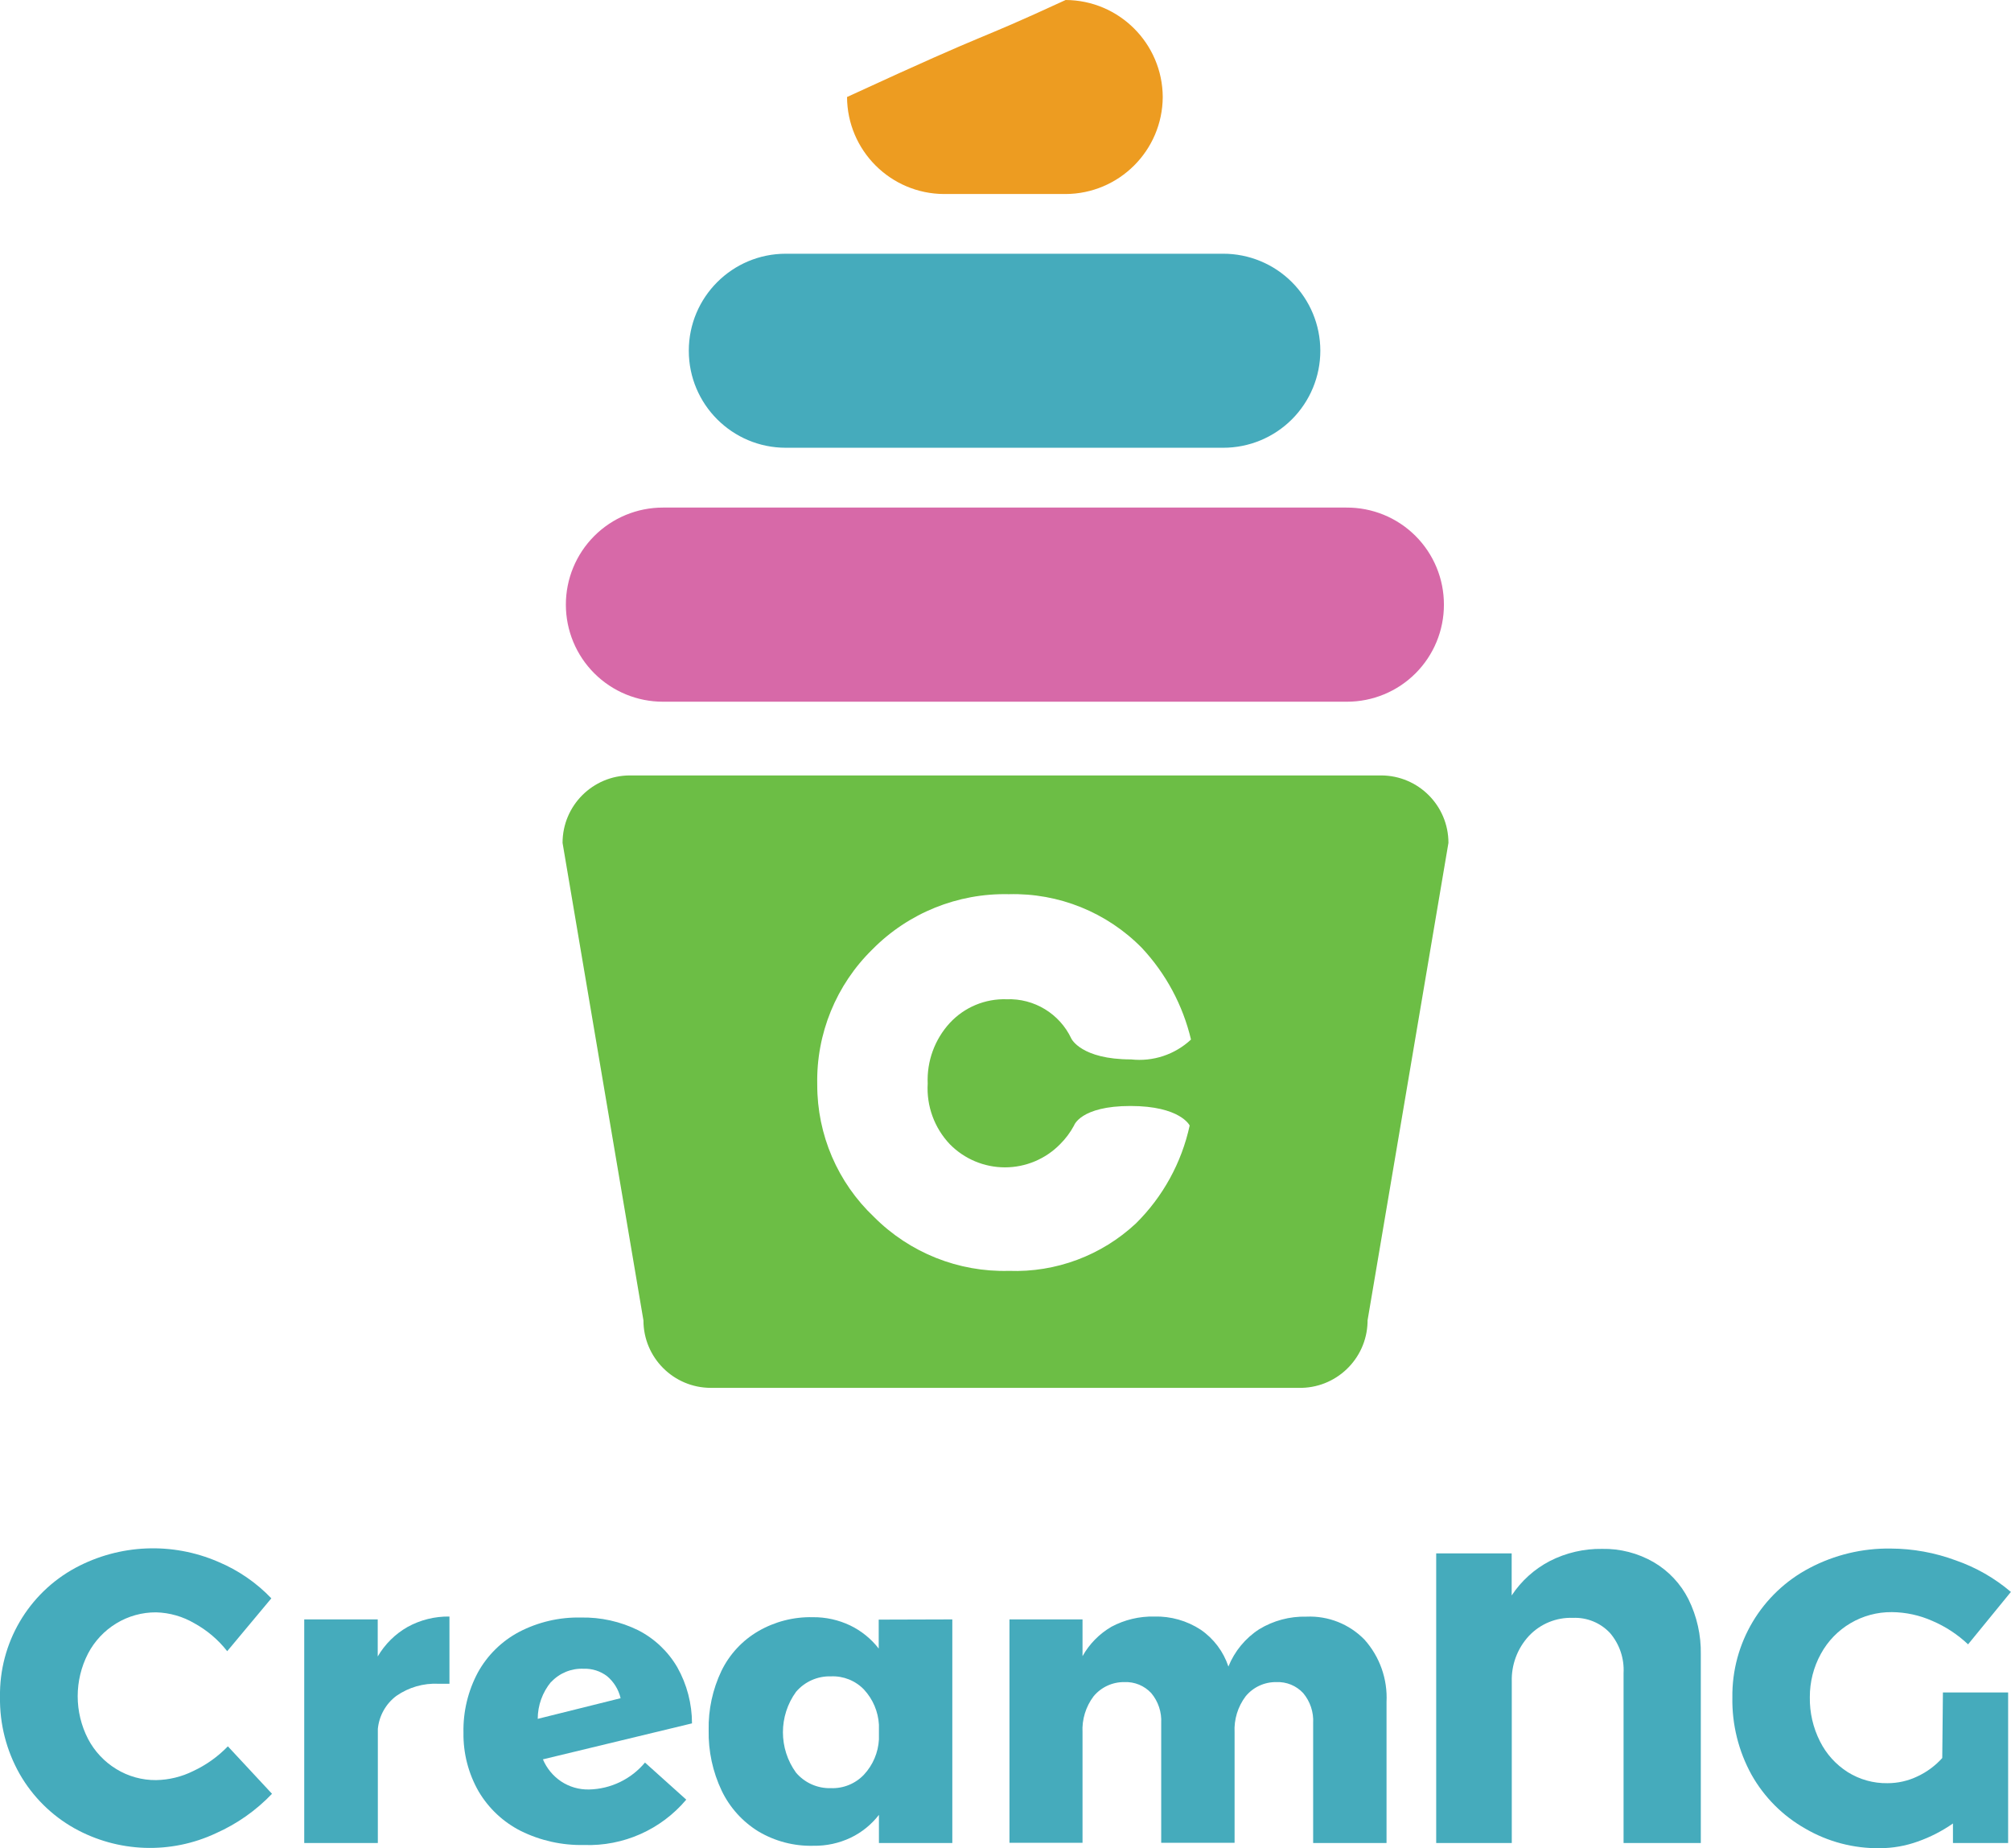
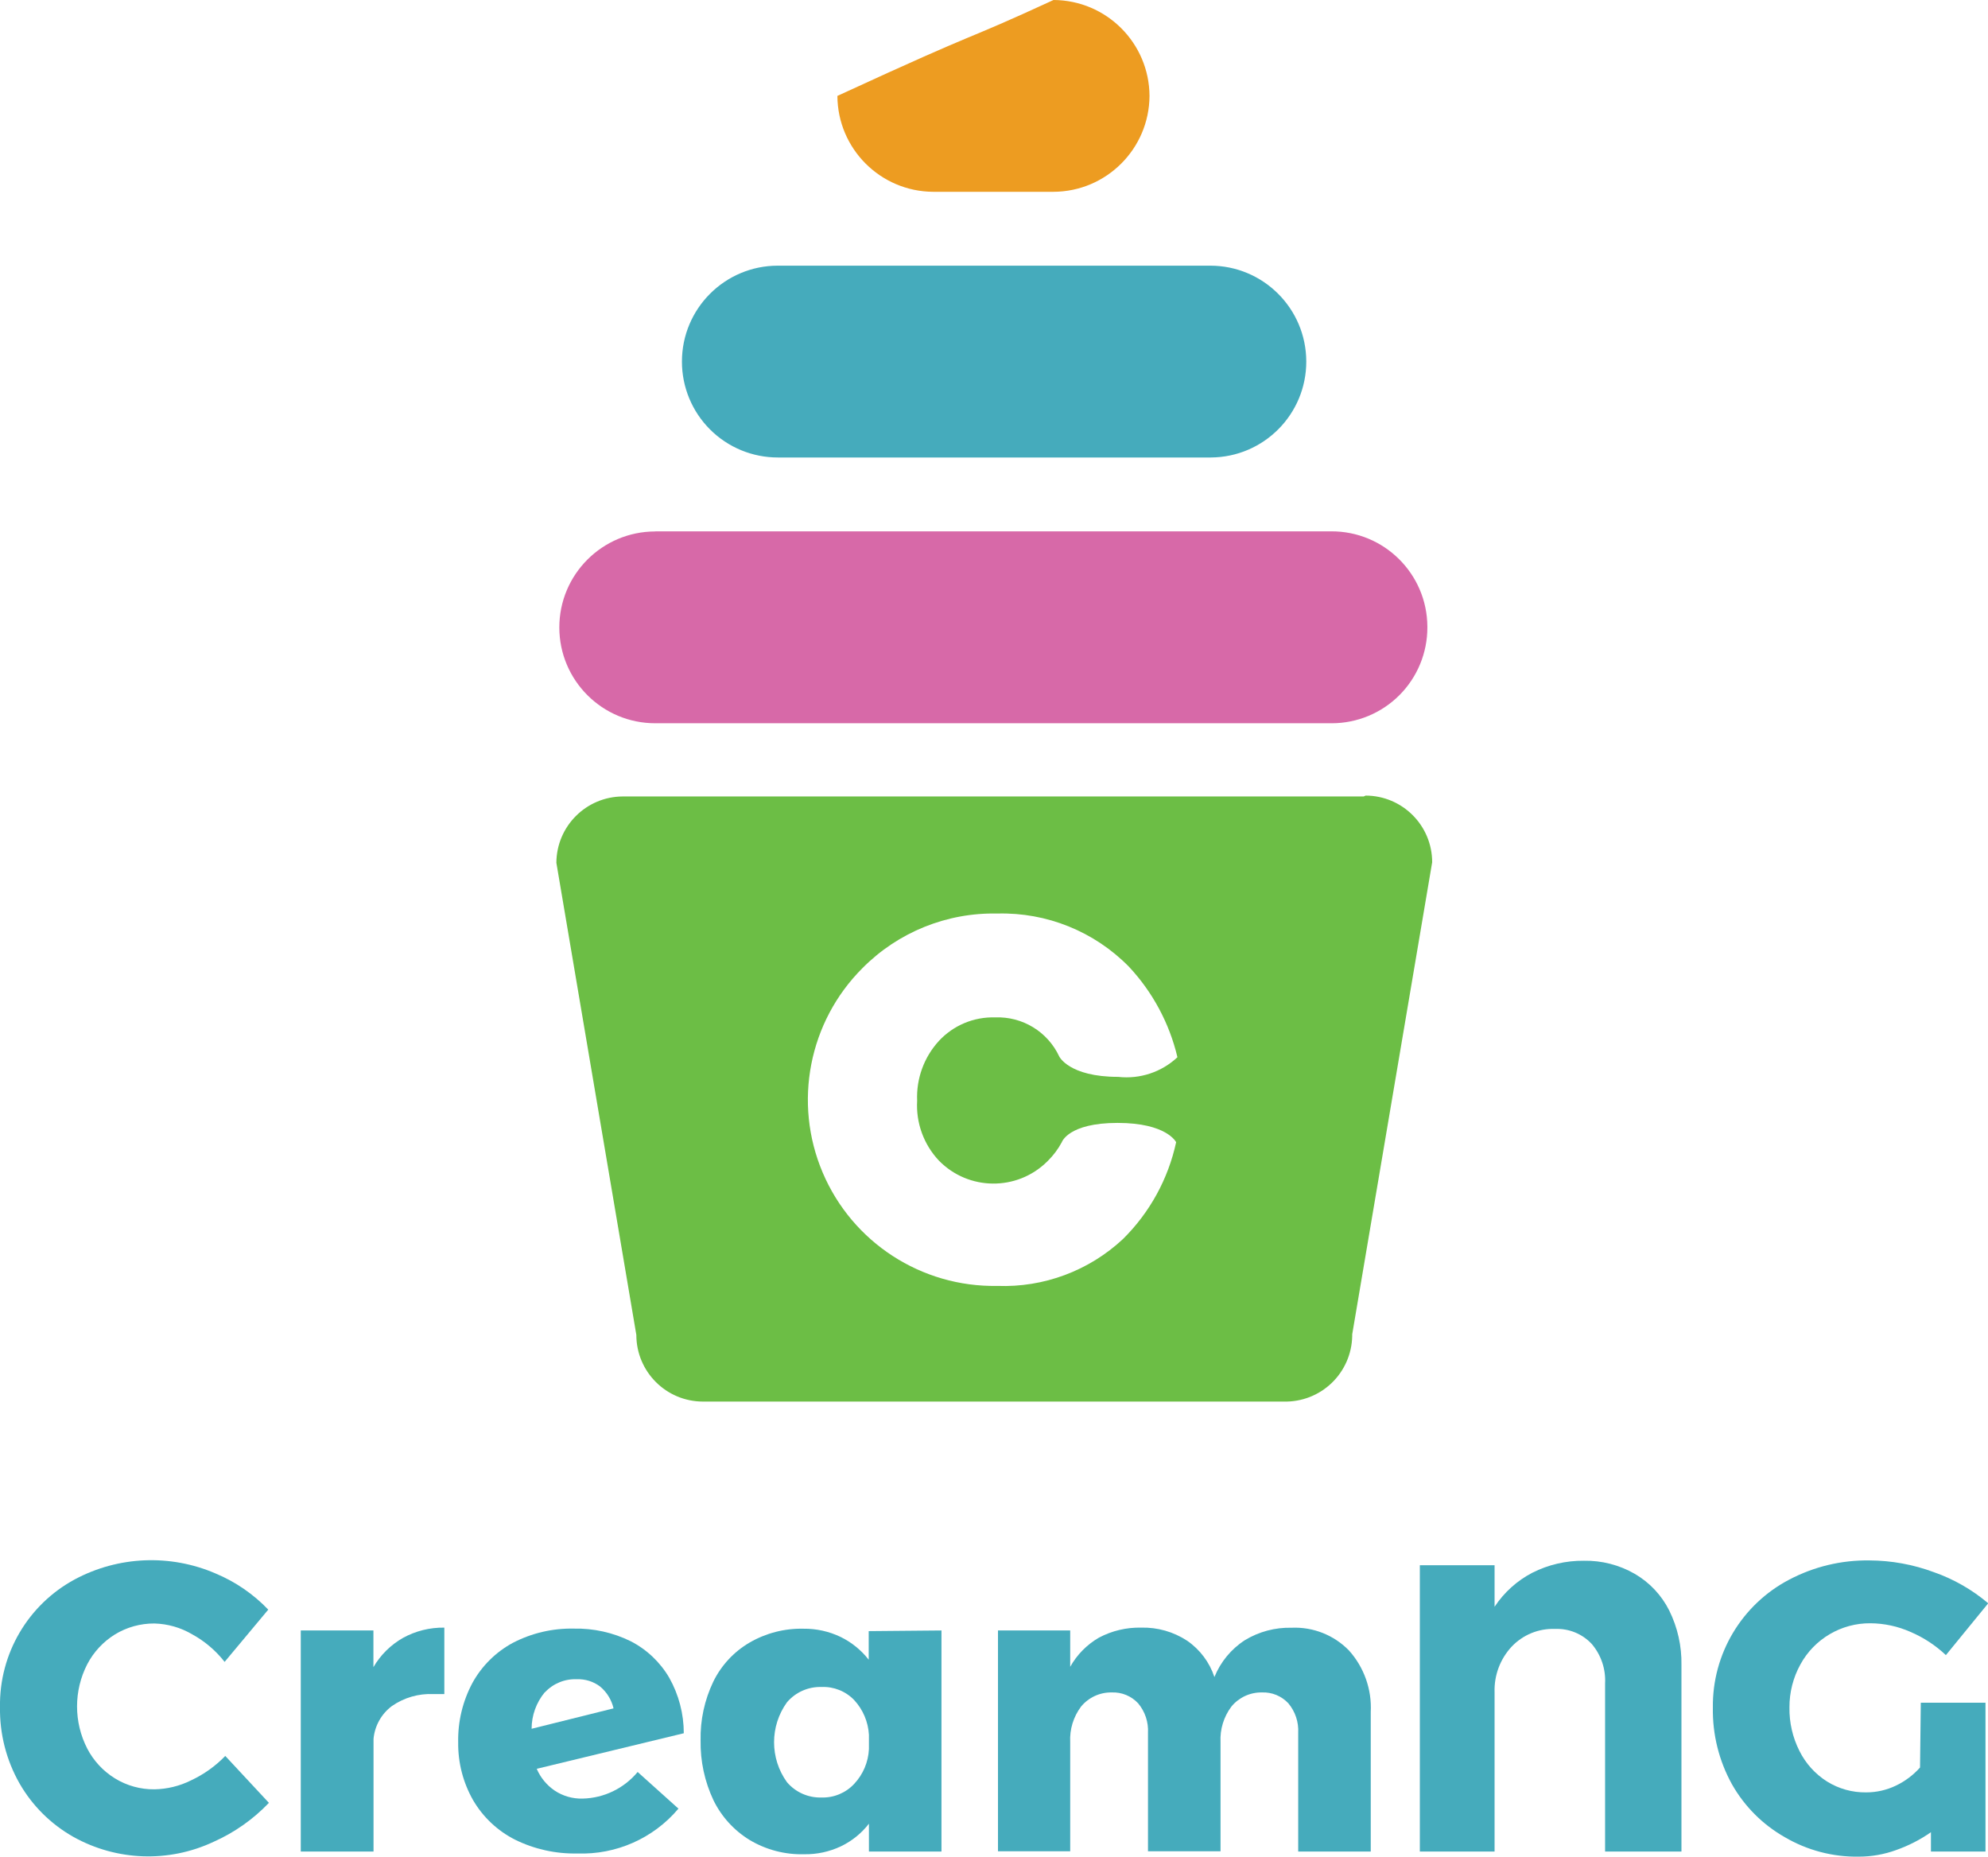
- <svg xmlns="http://www.w3.org/2000/svg" id="4a362d94-1bf9-4d70-aa78-5574b9b48daf" data-name="85c1b3ad-9dce-41a7-853c-3904ad198ba9" width="182.24" height="167.44" viewBox="0 0 182.24 167.44">
-   <path d="M76.23,60h61.93A8.78,8.78,0,0,1,147,68.8h0a8.78,8.78,0,0,1-8.79,8.79H76.23a8.79,8.79,0,0,1-8.8-8.79h0A8.79,8.79,0,0,1,76.23,60Z" transform="translate(-16.15 -14.01)" style="fill:#d769a8" />
-   <path d="M87.36,37H127a8.79,8.79,0,0,1,8.8,8.79h0a8.79,8.79,0,0,1-8.8,8.79H87.36a8.79,8.79,0,0,1-8.79-8.79h0A8.79,8.79,0,0,1,87.36,37Z" transform="translate(-16.15 -14.01)" style="fill:#45abbc" />
-   <path d="M112.7,31.59h-11a8.83,8.83,0,0,1-8.79-8.79h0c14.32-6.6,10.75-4.61,19.81-8.79h0a8.84,8.84,0,0,1,8.8,8.79h0A8.84,8.84,0,0,1,112.7,31.59Z" transform="translate(-16.15 -14.01)" style="fill:#ed9c21" />
-   <path d="M141.15,84.27H73.23a6.11,6.11,0,0,0-6.1,6.11h0l7.33,43.27a6.11,6.11,0,0,0,6.11,6.11h53.25a6.12,6.12,0,0,0,6.26-5.95v-.16l7.33-43.27a6.11,6.11,0,0,0-6.1-6.11ZM118.65,110c-4.53,0-5.41-1.88-5.41-1.88a6.22,6.22,0,0,0-5.87-3.57,6.72,6.72,0,0,0-5.15,2.15,7.63,7.63,0,0,0-2,5.49,7.35,7.35,0,0,0,2,5.49,7,7,0,0,0,10,0,7.16,7.16,0,0,0,1.26-1.69s.58-1.77,5.11-1.77,5.37,1.77,5.37,1.77a17.78,17.78,0,0,1-4.87,8.87,16,16,0,0,1-11.52,4.3,16.61,16.61,0,0,1-12.21-4.88,16.44,16.44,0,0,1-5.15-12,16.63,16.63,0,0,1,5-12.25,16.84,16.84,0,0,1,12.36-5,16.29,16.29,0,0,1,12.06,4.87,18.36,18.36,0,0,1,4.45,8.3A6.84,6.84,0,0,1,118.65,110Z" transform="translate(-16.15 -14.01)" style="fill:#6cbe45" />
-   <path d="M33.78,161.1a7.23,7.23,0,0,0-3.48-1,6.87,6.87,0,0,0-3.61,1,7,7,0,0,0-2.56,2.73,8.44,8.44,0,0,0,0,7.74,7,7,0,0,0,2.56,2.73,6.78,6.78,0,0,0,3.61,1,7.85,7.85,0,0,0,3.36-.82,10.6,10.6,0,0,0,3.14-2.24l4,4.3a16,16,0,0,1-5.07,3.57,14.08,14.08,0,0,1-12.85-.45,13.13,13.13,0,0,1-4.94-4.9,13.73,13.73,0,0,1-1.79-7A13.06,13.06,0,0,1,23,156.06a14.87,14.87,0,0,1,12.92-.54,14.32,14.32,0,0,1,4.82,3.31l-4,4.79A9.73,9.73,0,0,0,33.78,161.1Z" transform="translate(-16.15 -14.01)" style="fill:#45abbc" />
-   <path d="M53.09,161.42a7.61,7.61,0,0,1,3.79-.94v6.09h-1a6.16,6.16,0,0,0-3.81,1.1,4.24,4.24,0,0,0-1.68,3V181H43.72V160.74h6.66v3.36A7.33,7.33,0,0,1,53.09,161.42Z" transform="translate(-16.15 -14.01)" style="fill:#45abbc" />
-   <path d="M74.6,173.71l3.74,3.36a11.57,11.57,0,0,1-9.27,4.11,12.33,12.33,0,0,1-5.72-1.27,9.33,9.33,0,0,1-3.83-3.59A10.4,10.4,0,0,1,58.15,171a11.07,11.07,0,0,1,1.31-5.46,9.17,9.17,0,0,1,3.72-3.66,11.56,11.56,0,0,1,5.59-1.31A11.24,11.24,0,0,1,74,161.73a8.69,8.69,0,0,1,3.53,3.35,10.38,10.38,0,0,1,1.33,5.08l-13.51,3.26a4.54,4.54,0,0,0,1.65,2,4.4,4.4,0,0,0,2.54.73A6.79,6.79,0,0,0,74.6,173.71Zm-8.51-7.31a5.26,5.26,0,0,0-1.21,3.35l7.51-1.87a3.69,3.69,0,0,0-1.23-2,3.32,3.32,0,0,0-2.13-.67,3.79,3.79,0,0,0-2.93,1.2Z" transform="translate(-16.15 -14.01)" style="fill:#45abbc" />
-   <path d="M102.45,160.74V181H95.8v-2.55a7.15,7.15,0,0,1-2.56,2.07,7.6,7.6,0,0,1-3.38.73,9.27,9.27,0,0,1-5-1.31,8.79,8.79,0,0,1-3.31-3.68,12.22,12.22,0,0,1-1.18-5.48,11.91,11.91,0,0,1,1.16-5.38,8.43,8.43,0,0,1,3.33-3.59,9.42,9.42,0,0,1,4.94-1.27,7.67,7.67,0,0,1,3.4.75,7.27,7.27,0,0,1,2.58,2.09v-2.62Zm-8,14.06a5.09,5.09,0,0,0,1.35-3.18v-1.34a5.11,5.11,0,0,0-1.35-3.18,3.92,3.92,0,0,0-3-1.2,4,4,0,0,0-3.16,1.4,6.24,6.24,0,0,0,0,7.33,4,4,0,0,0,3.16,1.4A3.93,3.93,0,0,0,94.45,174.8Z" transform="translate(-16.15 -14.01)" style="fill:#45abbc" />
-   <path d="M139.8,162.57a7.88,7.88,0,0,1,2,5.65V181h-6.65V170.13a3.89,3.89,0,0,0-.9-2.71,3.13,3.13,0,0,0-2.43-1,3.53,3.53,0,0,0-2.79,1.29,5,5,0,0,0-1,3.27v10h-6.65V170.13a3.89,3.89,0,0,0-.9-2.71,3.13,3.13,0,0,0-2.43-1,3.56,3.56,0,0,0-2.8,1.29,5,5,0,0,0-1,3.27v10h-6.62V160.74h6.62v3.33a7.1,7.1,0,0,1,2.63-2.67,7.89,7.89,0,0,1,3.87-.92,7.33,7.33,0,0,1,4.22,1.2,6.54,6.54,0,0,1,2.5,3.33,7.27,7.27,0,0,1,2.79-3.38,7.86,7.86,0,0,1,4.28-1.14A6.92,6.92,0,0,1,139.8,162.57Z" transform="translate(-16.15 -14.01)" style="fill:#45abbc" />
-   <path d="M166,155.55a8.12,8.12,0,0,1,3.16,3.36,10.83,10.83,0,0,1,1.12,5V181h-7V165.6a5.15,5.15,0,0,0-1.22-3.62,4.34,4.34,0,0,0-3.36-1.38,5.21,5.21,0,0,0-4,1.64,5.84,5.84,0,0,0-1.55,4.15V181H146.3V154.76h6.84v3.81a9.27,9.27,0,0,1,3.46-3.12,10.09,10.09,0,0,1,4.73-1.1A9,9,0,0,1,166,155.55Z" transform="translate(-16.15 -14.01)" style="fill:#45abbc" />
-   <path d="M192.22,167.36h5.91V181h-5v-1.77a13.26,13.26,0,0,1-3.2,1.64,10.22,10.22,0,0,1-3.42.6,13.06,13.06,0,0,1-6.77-1.78,12.84,12.84,0,0,1-4.86-4.87,14,14,0,0,1-1.74-7,13.06,13.06,0,0,1,7-11.74,15.28,15.28,0,0,1,7.35-1.76,17.15,17.15,0,0,1,5.89,1.07,15.56,15.56,0,0,1,5,2.86L194.5,163a11,11,0,0,0-3.25-2.13,9.22,9.22,0,0,0-3.66-.79,7.25,7.25,0,0,0-6.43,3.78,8.06,8.06,0,0,0-1,3.93,8.54,8.54,0,0,0,.92,4,7,7,0,0,0,2.52,2.79,6.6,6.6,0,0,0,3.59,1,6.27,6.27,0,0,0,2.73-.62,7,7,0,0,0,2.24-1.66Z" transform="translate(-16.15 -14.01)" style="fill:#45abbc" />
+ <svg xmlns="http://www.w3.org/2000/svg" id="d8439961-3374-4dd3-b19c-fd4dceea816d" data-name="4a362d94-1bf9-4d70-aa78-5574b9b48daf" width="182.23" height="170.17" viewBox="0 0 182.23 170.17">
+   <path d="M60.08,48.7H122a8.78,8.78,0,0,1,8.84,8.72v.08h0a8.77,8.77,0,0,1-8.77,8.79h-62a8.79,8.79,0,0,1-8.8-8.78h0a8.8,8.8,0,0,1,8.78-8.8Z" style="fill:#d769a8" />
+   <path d="M71.3,24.35h39.64a8.8,8.8,0,0,1,8.8,8.78h0A8.79,8.79,0,0,1,111,41.93H71.3a8.78,8.78,0,0,1-8.79-8.79h0a8.79,8.79,0,0,1,8.79-8.79Z" style="fill:#45abbc" />
+   <path d="M96.55,17.58h-11a8.83,8.83,0,0,1-8.79-8.79h0C91.08,2.19,87.51,4.18,96.57,0h0a8.84,8.84,0,0,1,8.8,8.79h0A8.84,8.84,0,0,1,96.55,17.58Z" style="fill:#ed9c21" />
+   <path d="M125,73H57.08A6.11,6.11,0,0,0,51,79.08h0l7.33,43.27a6.11,6.11,0,0,0,6.11,6.11h53.25a6.12,6.12,0,0,0,6.26-6v-.16l7.33-43.27a6.11,6.11,0,0,0-6.1-6.11ZM102.5,98.7c-4.53,0-5.41-1.88-5.41-1.88a6.21,6.21,0,0,0-5.87-3.57,6.74,6.74,0,0,0-5.15,2.15,7.62,7.62,0,0,0-2,5.49,7.37,7.37,0,0,0,2,5.49,7,7,0,0,0,9.9.1.94.94,0,0,0,.1-.1,7.16,7.16,0,0,0,1.26-1.69s.58-1.77,5.11-1.77,5.37,1.77,5.37,1.77a17.74,17.74,0,0,1-4.87,8.87,16,16,0,0,1-11.52,4.3A17.06,17.06,0,0,1,79.06,88.73a16.89,16.89,0,0,1,12.36-5,16.29,16.29,0,0,1,12.06,4.87,18.32,18.32,0,0,1,4.45,8.3A6.82,6.82,0,0,1,102.5,98.7Z" style="fill:#6cbe45" />
+   <path d="M17.63,149.8a7.2,7.2,0,0,0-3.48-1,6.87,6.87,0,0,0-3.61,1A7.07,7.07,0,0,0,8,152.53a8.46,8.46,0,0,0,0,7.74A7,7,0,0,0,10.54,163a6.78,6.78,0,0,0,3.61,1,7.82,7.82,0,0,0,3.36-.82,10.6,10.6,0,0,0,3.14-2.24l4,4.3a16,16,0,0,1-5.07,3.57,14.08,14.08,0,0,1-12.85-.45,13.13,13.13,0,0,1-4.94-4.9,13.73,13.73,0,0,1-1.79-7,13.06,13.06,0,0,1,6.85-11.7,14.87,14.87,0,0,1,12.92-.54,14.32,14.32,0,0,1,4.82,3.31l-4,4.79A9.69,9.69,0,0,0,17.63,149.8Z" style="fill:#45abbc" />
+   <path d="M36.94,150.12a7.61,7.61,0,0,1,3.79-.94v6.09h-1a6.18,6.18,0,0,0-3.81,1.1,4.24,4.24,0,0,0-1.68,3V169.7H27.57V149.44h6.66v3.36A7.33,7.33,0,0,1,36.94,150.12Z" style="fill:#45abbc" />
+   <path d="M58.45,162.41l3.74,3.36a11.57,11.57,0,0,1-9.27,4.11,12.33,12.33,0,0,1-5.72-1.27A9.33,9.33,0,0,1,43.37,165,10.42,10.42,0,0,1,42,159.7a11.07,11.07,0,0,1,1.31-5.46A9.23,9.23,0,0,1,47,150.58a11.59,11.59,0,0,1,5.59-1.31,11.27,11.27,0,0,1,5.23,1.16,8.69,8.69,0,0,1,3.53,3.35,10.38,10.38,0,0,1,1.33,5.08L49.2,162.12a4.6,4.6,0,0,0,1.65,2,4.4,4.4,0,0,0,2.54.73A6.75,6.75,0,0,0,58.45,162.41Zm-8.51-7.31a5.26,5.26,0,0,0-1.21,3.35l7.51-1.87a3.69,3.69,0,0,0-1.23-2,3.32,3.32,0,0,0-2.13-.67,3.79,3.79,0,0,0-2.93,1.2Z" style="fill:#45abbc" />
+   <path d="M86.3,149.44V169.7H79.65v-2.55a7.15,7.15,0,0,1-2.56,2.07,7.57,7.57,0,0,1-3.38.73,9.25,9.25,0,0,1-5-1.31A8.79,8.79,0,0,1,65.4,165a12.35,12.35,0,0,1-1.18-5.48,11.91,11.91,0,0,1,1.16-5.38,8.43,8.43,0,0,1,3.33-3.59,9.42,9.42,0,0,1,4.94-1.27,7.67,7.67,0,0,1,3.4.75,7.38,7.38,0,0,1,2.58,2.09v-2.62Zm-8,14.06a5,5,0,0,0,1.35-3.18V159a5.11,5.11,0,0,0-1.35-3.18,3.92,3.92,0,0,0-3-1.2,4,4,0,0,0-3.16,1.4,6.26,6.26,0,0,0,0,7.33,4,4,0,0,0,3.16,1.4A3.93,3.93,0,0,0,78.3,163.5Z" style="fill:#45abbc" />
+   <path d="M123.65,151.27a7.84,7.84,0,0,1,2,5.65V169.7H119V158.83a3.89,3.89,0,0,0-.9-2.71,3.13,3.13,0,0,0-2.43-1,3.54,3.54,0,0,0-2.79,1.29,5,5,0,0,0-1,3.27v10h-6.65V158.83a3.89,3.89,0,0,0-.9-2.71,3.13,3.13,0,0,0-2.43-1,3.56,3.56,0,0,0-2.8,1.29,5,5,0,0,0-1,3.27v10H91.48V149.44H98.1v3.33a7.1,7.1,0,0,1,2.63-2.67,7.89,7.89,0,0,1,3.87-.92,7.33,7.33,0,0,1,4.22,1.2,6.54,6.54,0,0,1,2.5,3.33,7.27,7.27,0,0,1,2.79-3.38,7.88,7.88,0,0,1,4.28-1.14A6.92,6.92,0,0,1,123.65,151.27Z" style="fill:#45abbc" />
+   <path d="M149.85,144.25a8.06,8.06,0,0,1,3.16,3.36,10.83,10.83,0,0,1,1.12,5V169.7h-7V154.3a5.15,5.15,0,0,0-1.22-3.62,4.34,4.34,0,0,0-3.36-1.38,5.2,5.2,0,0,0-4,1.64,5.85,5.85,0,0,0-1.55,4.15V169.7h-6.85V143.46H137v3.81a9.27,9.27,0,0,1,3.46-3.12,10.24,10.24,0,0,1,4.73-1.1A9,9,0,0,1,149.85,144.25Z" style="fill:#45abbc" />
+   <path d="M176.07,156.06H182V169.7h-5v-1.77a13.26,13.26,0,0,1-3.2,1.64,10,10,0,0,1-3.42.6,13,13,0,0,1-6.77-1.78,12.84,12.84,0,0,1-4.86-4.87,14,14,0,0,1-1.74-7,13.06,13.06,0,0,1,7-11.74,15.3,15.3,0,0,1,7.35-1.76,17.15,17.15,0,0,1,5.89,1.07,15.75,15.75,0,0,1,5,2.86l-3.88,4.75a11,11,0,0,0-3.25-2.13,9.22,9.22,0,0,0-3.66-.79,7.25,7.25,0,0,0-6.43,3.78,8.06,8.06,0,0,0-1,3.93,8.54,8.54,0,0,0,.92,4,7,7,0,0,0,2.52,2.79,6.6,6.6,0,0,0,3.59,1,6.27,6.27,0,0,0,2.73-.62A7,7,0,0,0,176,162Z" style="fill:#45abbc" />
</svg>
